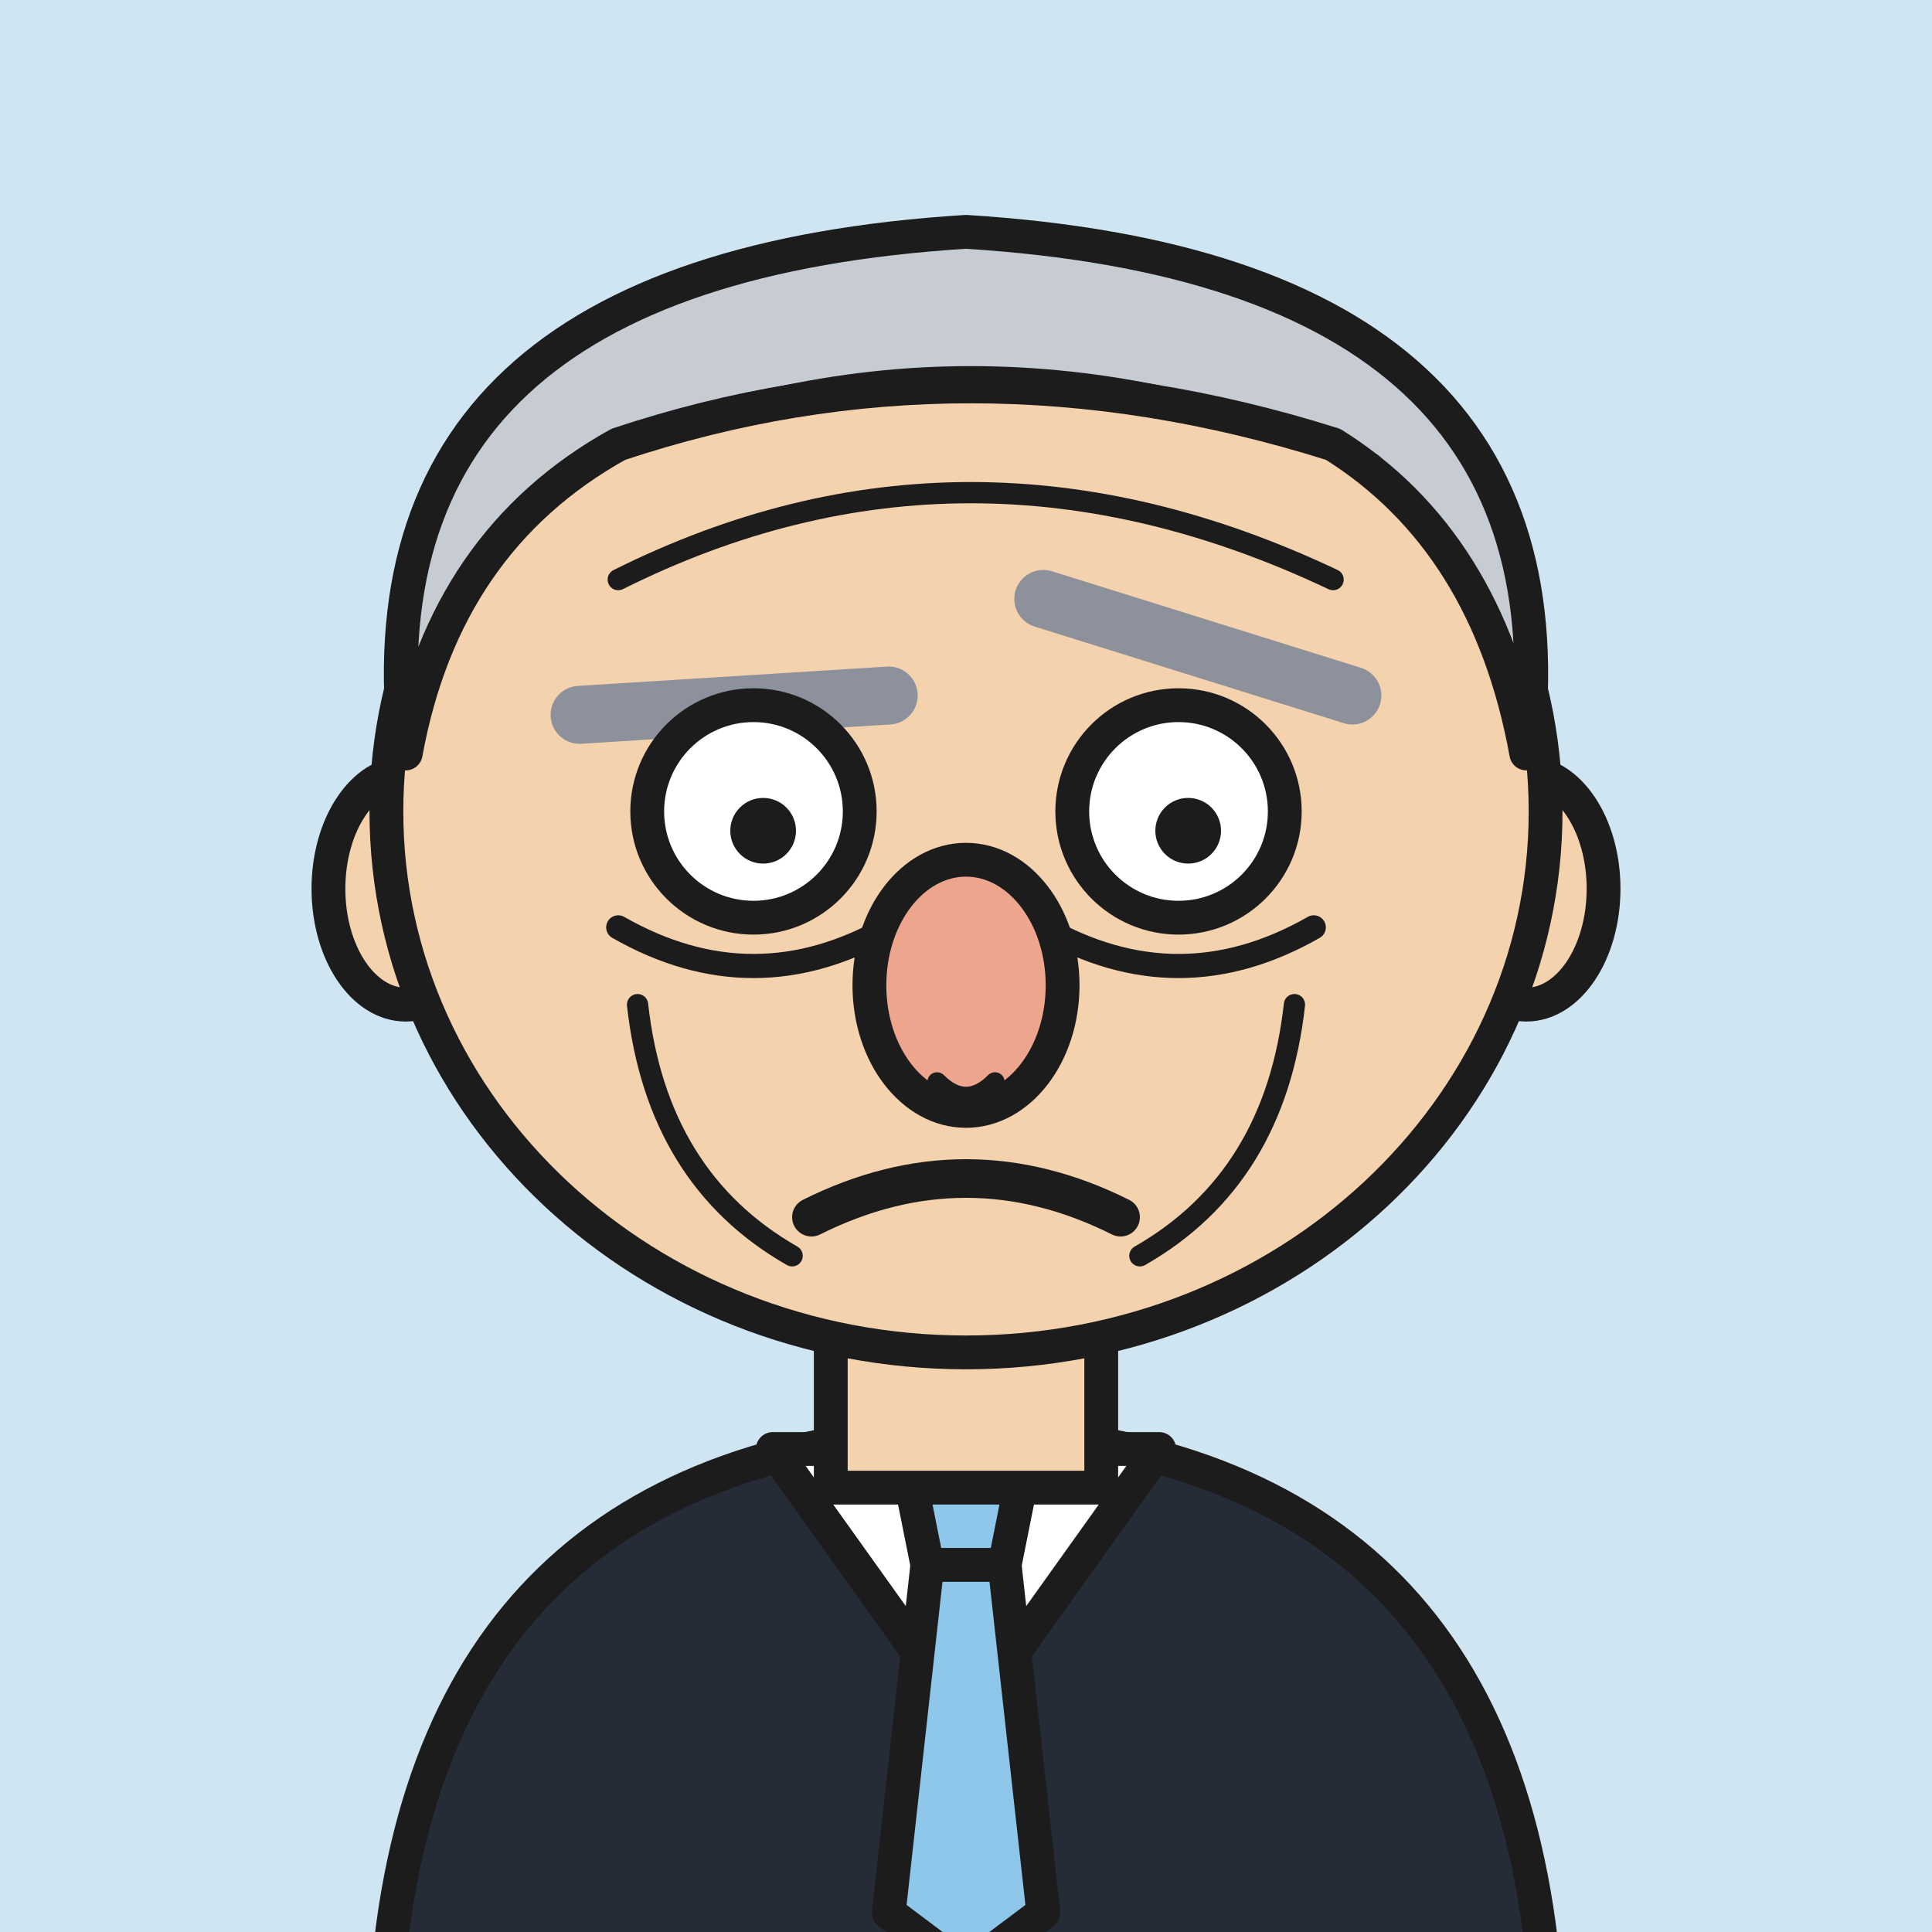
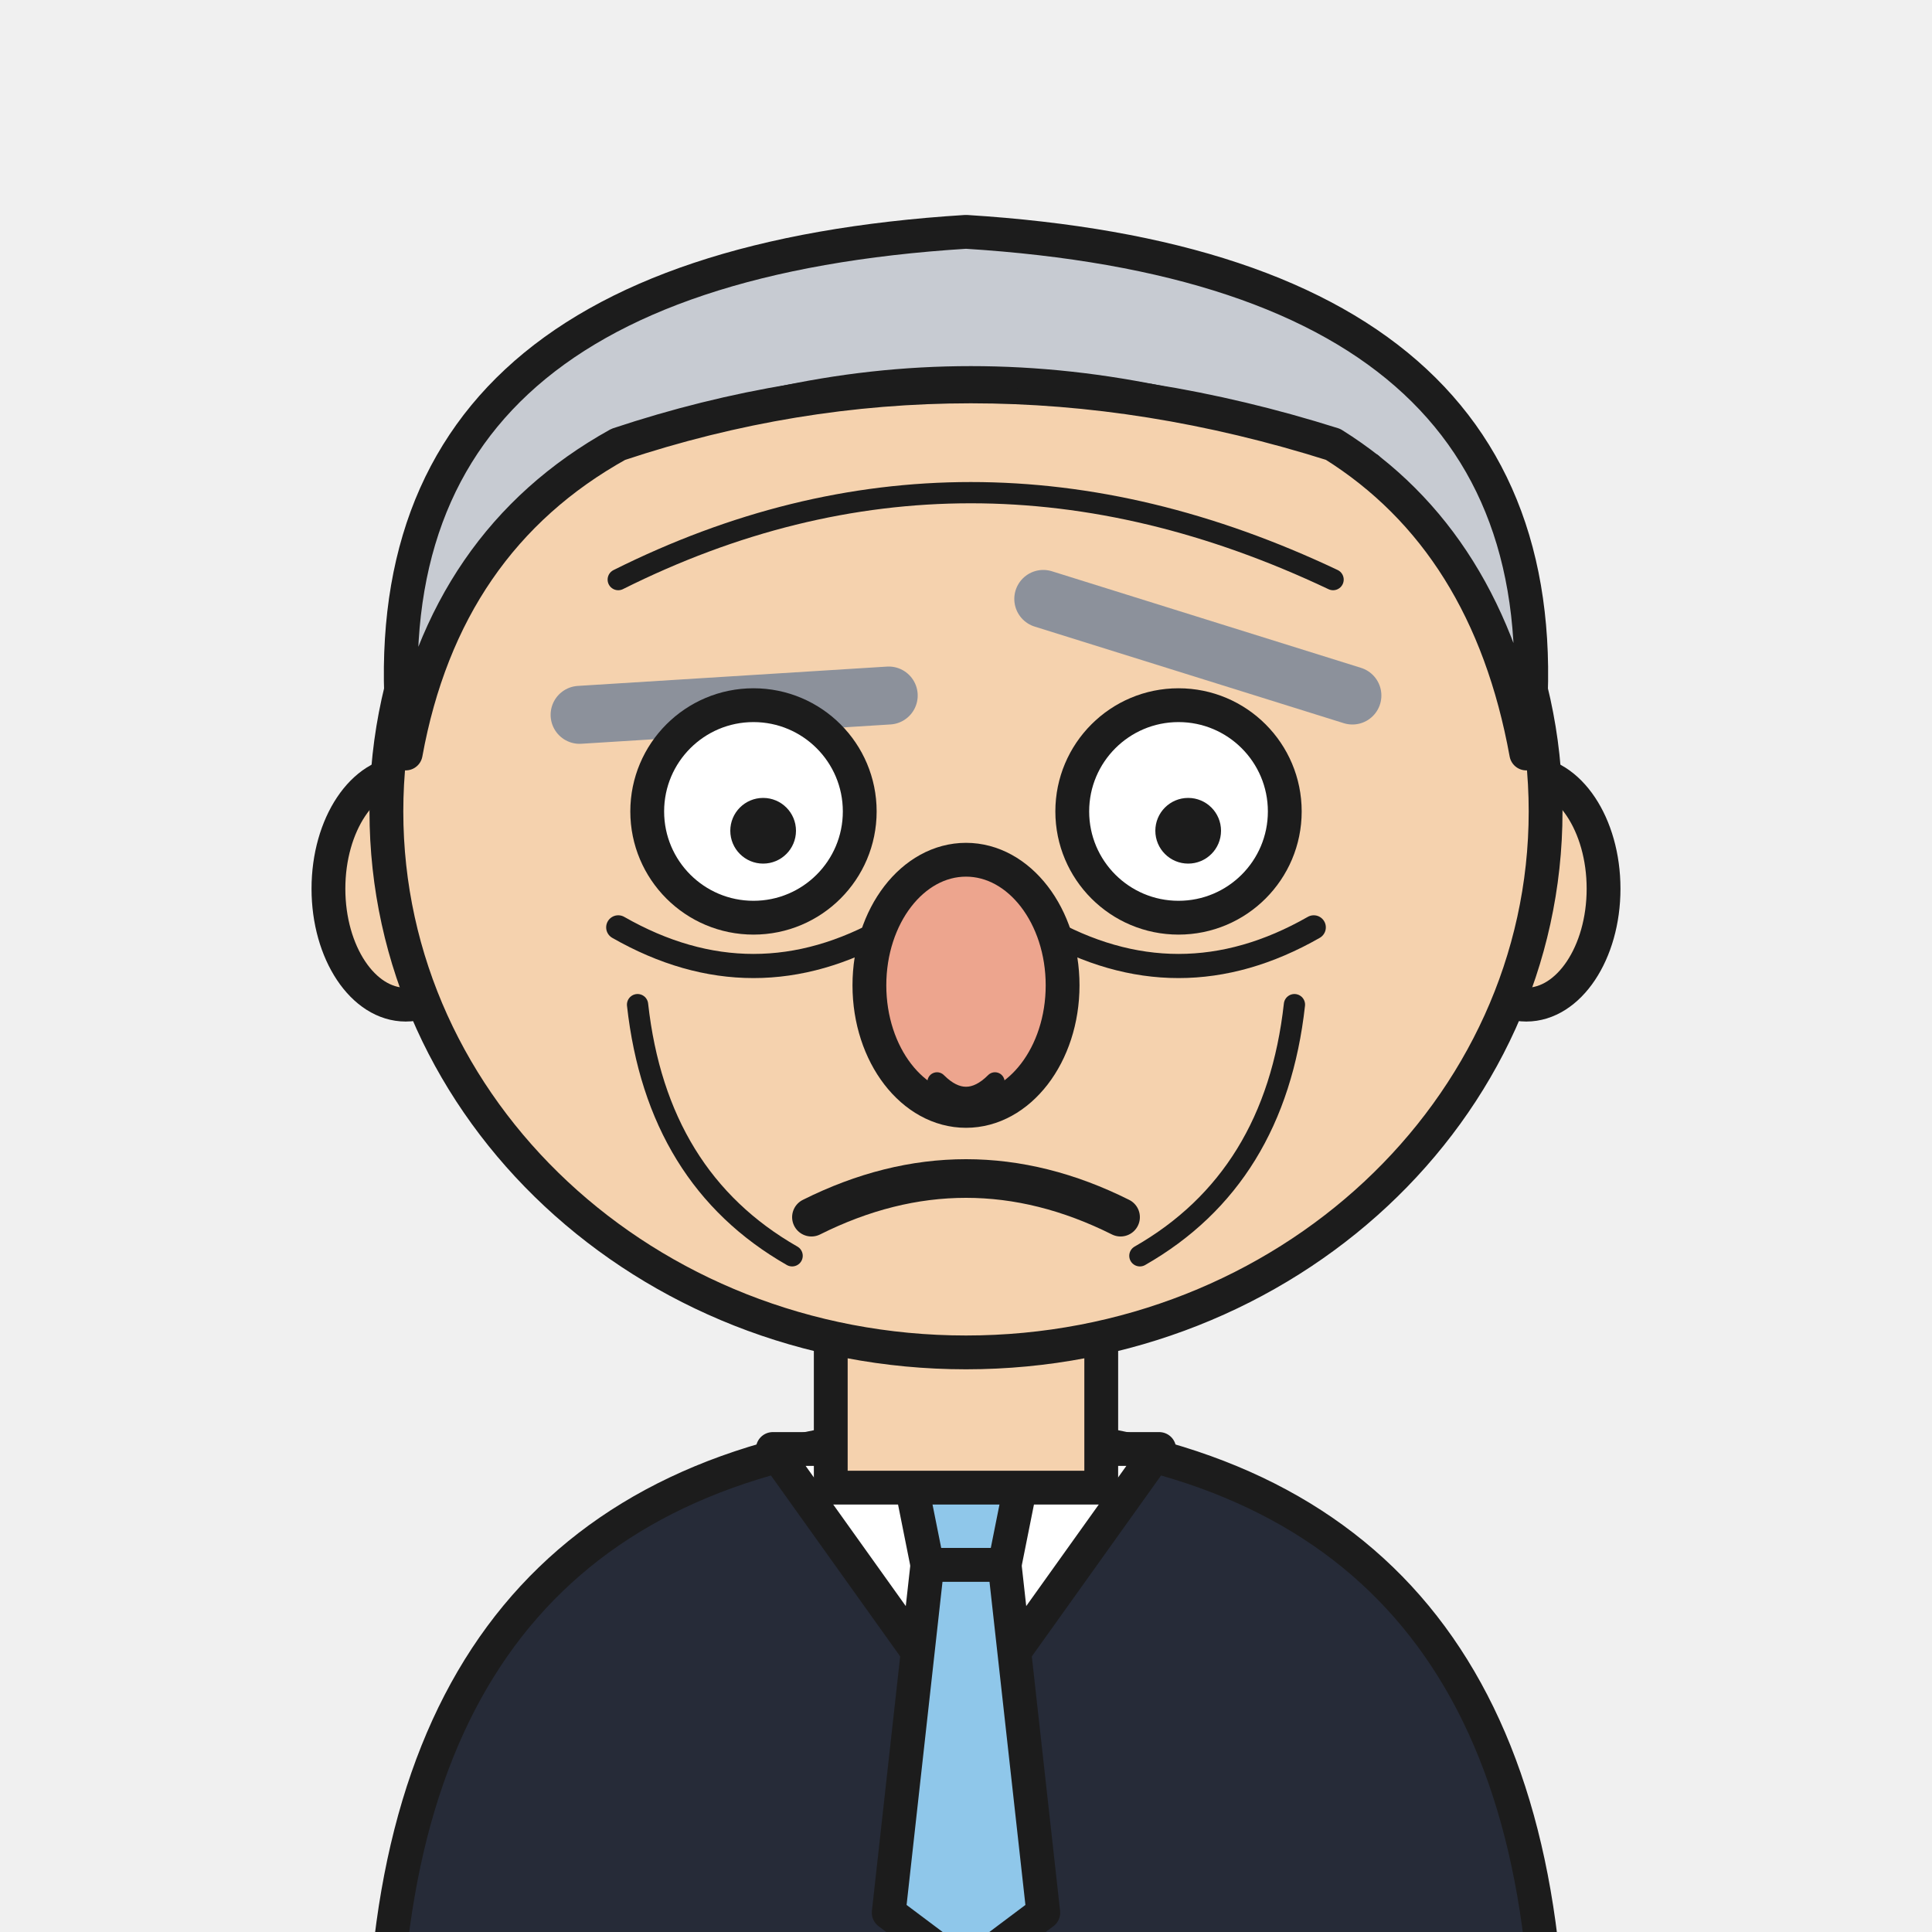
<svg xmlns="http://www.w3.org/2000/svg" viewBox="0 0 200 200" role="img" aria-label="Caricature of Benjamin Netanyahu">
-   <rect width="200" height="200" fill="#CFE6F2" stroke="none" />
  <g stroke="#1c1c1c" stroke-width="3.5" stroke-linejoin="round" stroke-linecap="round">
    <path d="M40 206 Q44 150 100 148 Q156 150 160 206 Z" fill="#262B38" />
    <path d="M80 150 L100 178 L120 150 Z" fill="#FFFFFF" />
    <path d="M94 152 L106 152 L104 162 L96 162 Z" fill="#8FC7EA" />
    <path d="M96 162 L104 162 L108 198 L100 204 L92 198 Z" fill="#8FC7EA" />
    <path d="M86 128 L114 128 L114 154 L86 154 Z" fill="#F5D2AE" />
    <ellipse cx="42" cy="92" rx="8" ry="12" fill="#F5D2AE" />
    <ellipse cx="158" cy="92" rx="8" ry="12" fill="#F5D2AE" />
    <ellipse cx="100" cy="84" rx="60" ry="56" fill="#F5D2AE" />
    <path d="M42 78 Q36 28 100 24 Q164 28 158 78 Q154 56 138 46 Q100 34 64 46 Q46 56 42 78 Z" fill="#C7CBD2" />
    <path d="M60 48 Q100 30 142 48 M64 60 Q100 42 138 60" fill="none" stroke-width="2.2" />
    <path d="M60 74 L92 72" stroke="#8C919B" stroke-width="6" />
    <path d="M108 62 L140 72" stroke="#8C919B" stroke-width="6" />
    <circle cx="78" cy="84" r="11" fill="#FFFFFF" />
    <circle cx="79" cy="86" r="3.4" fill="#1c1c1c" stroke="none" />
    <circle cx="122" cy="84" r="11" fill="#FFFFFF" />
    <circle cx="123" cy="86" r="3.4" fill="#1c1c1c" stroke="none" />
    <path d="M64 96 Q78 104 92 96 M108 96 Q122 104 136 96" fill="none" stroke-width="2.5" />
    <ellipse cx="100" cy="102" rx="10" ry="13" fill="#EDA58E" />
    <path d="M97 112 Q100 115 103 112" fill="none" stroke-width="2" />
    <path d="M84 126 Q100 118 116 126" fill="none" stroke-width="4" />
    <path d="M66 104 Q68 122 82 130 M134 104 Q132 122 118 130" fill="none" stroke-width="2.2" />
  </g>
</svg>
